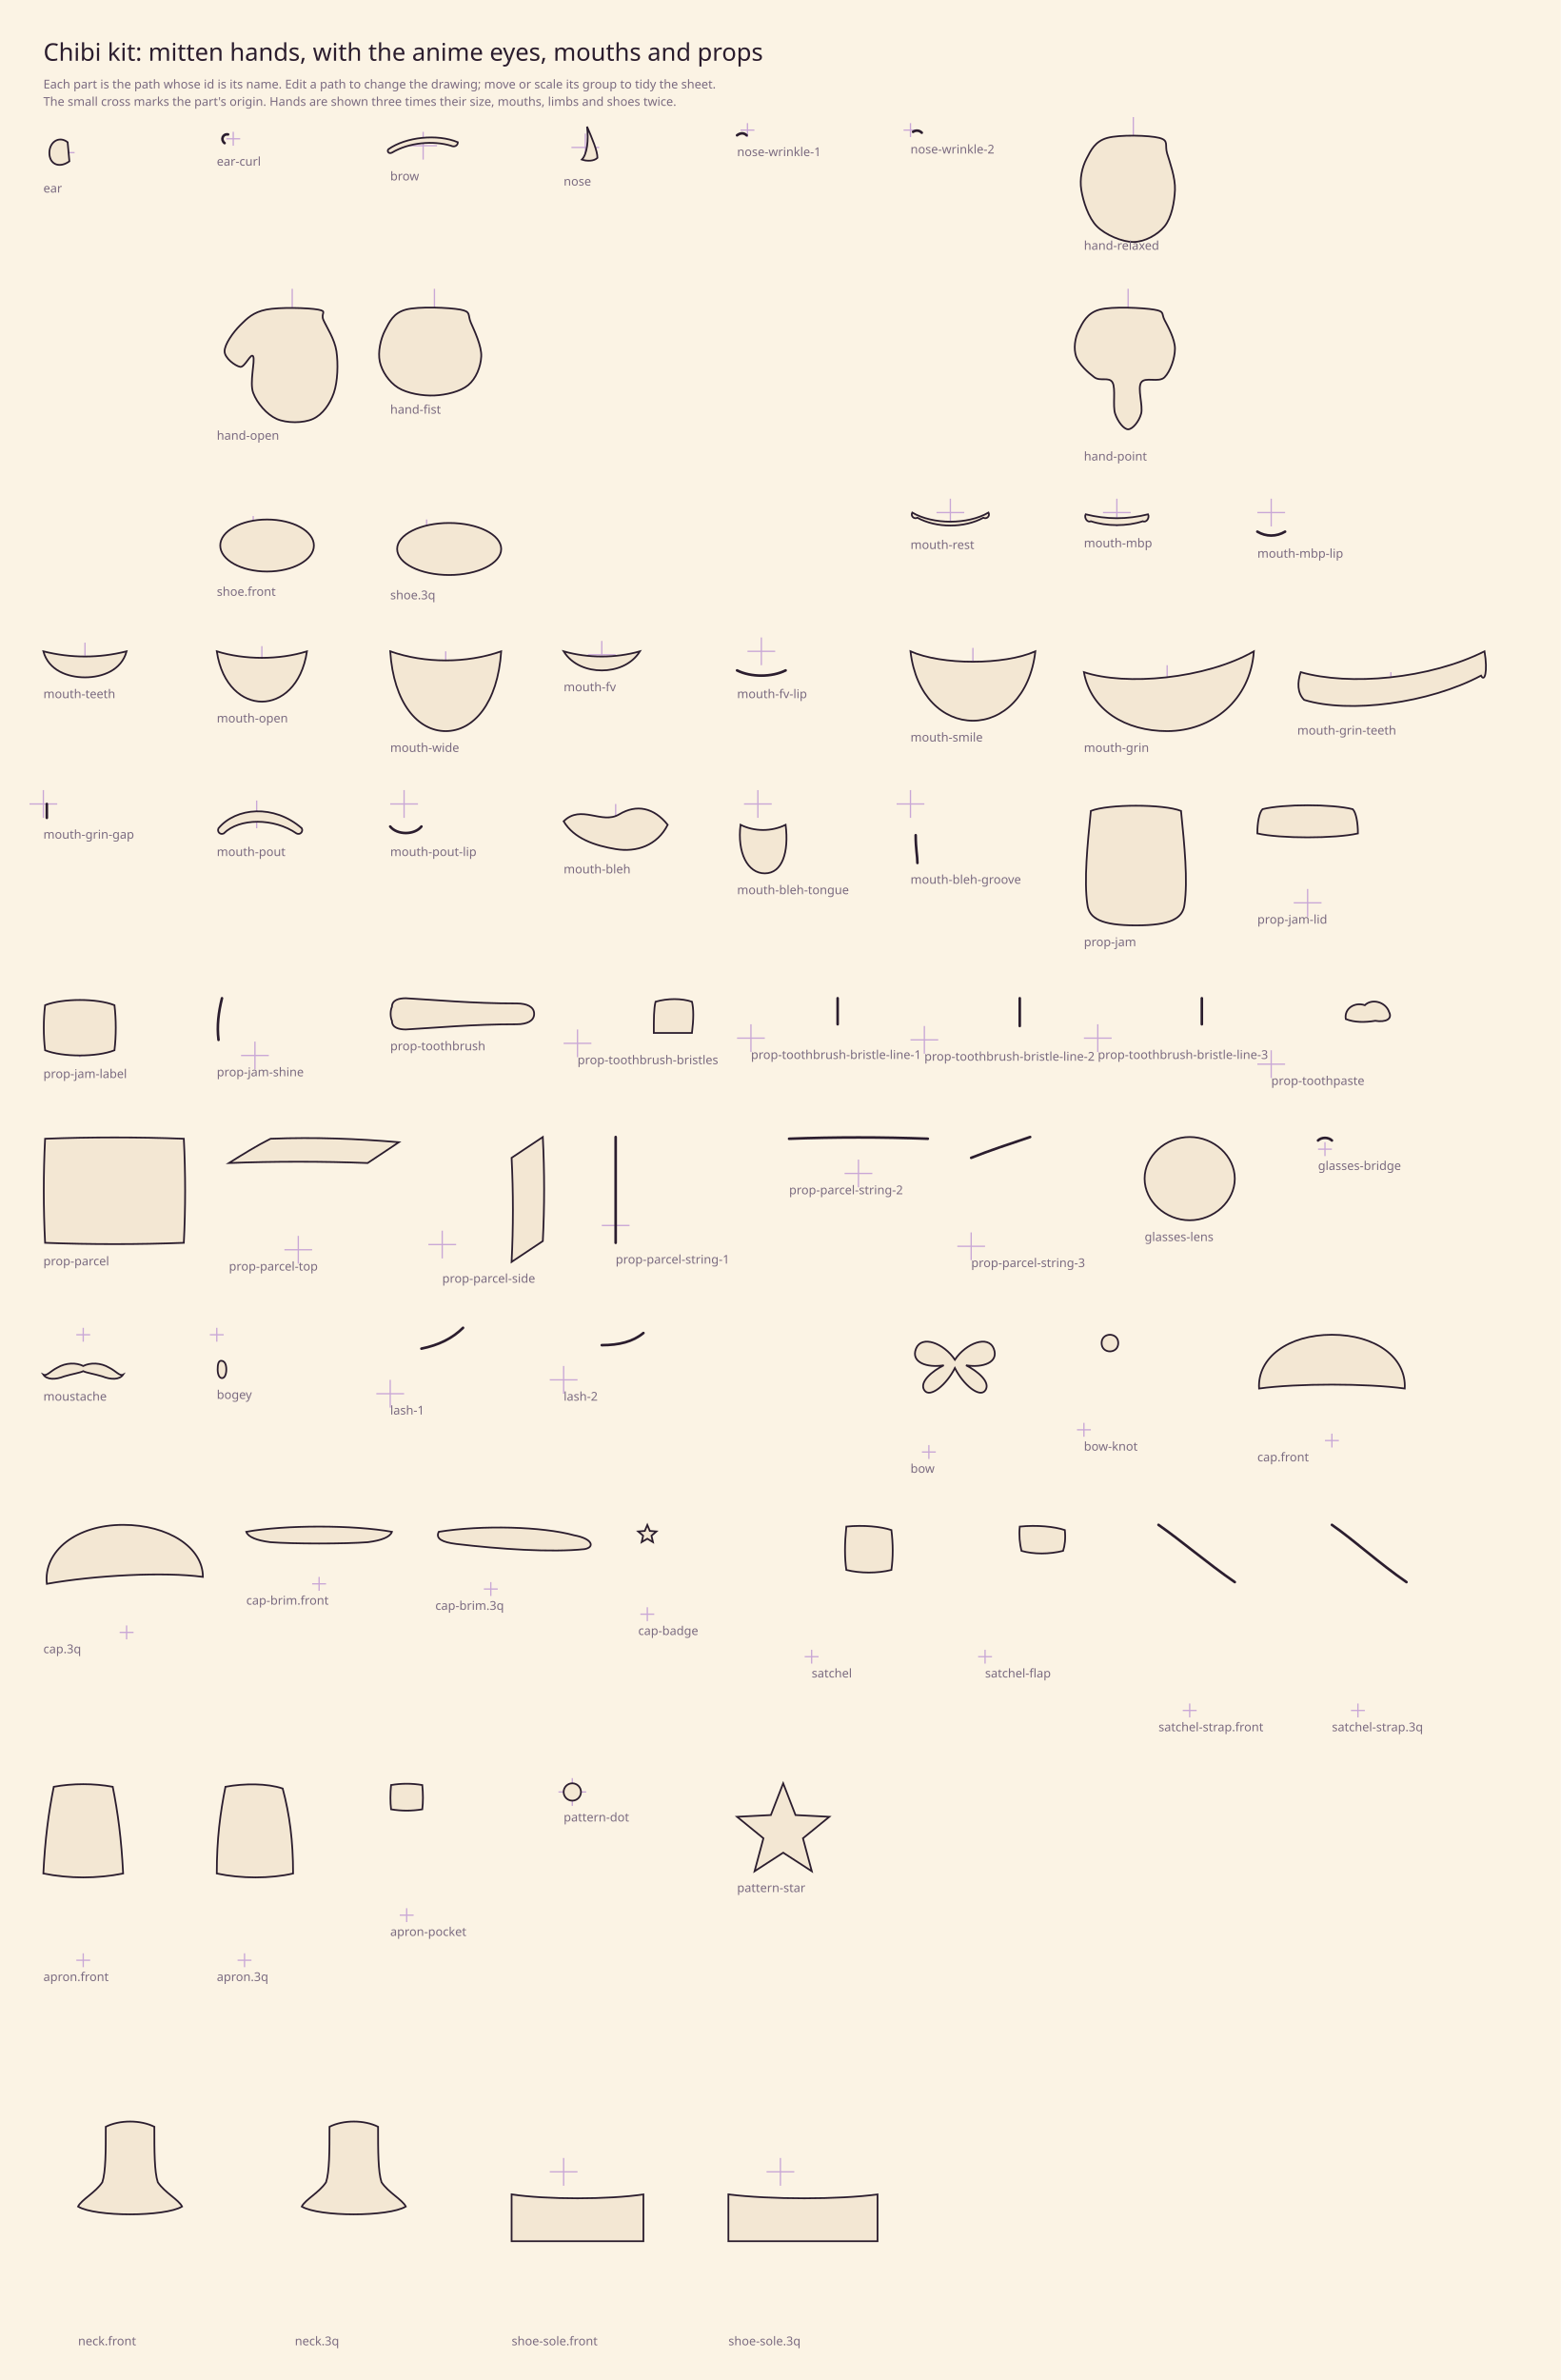
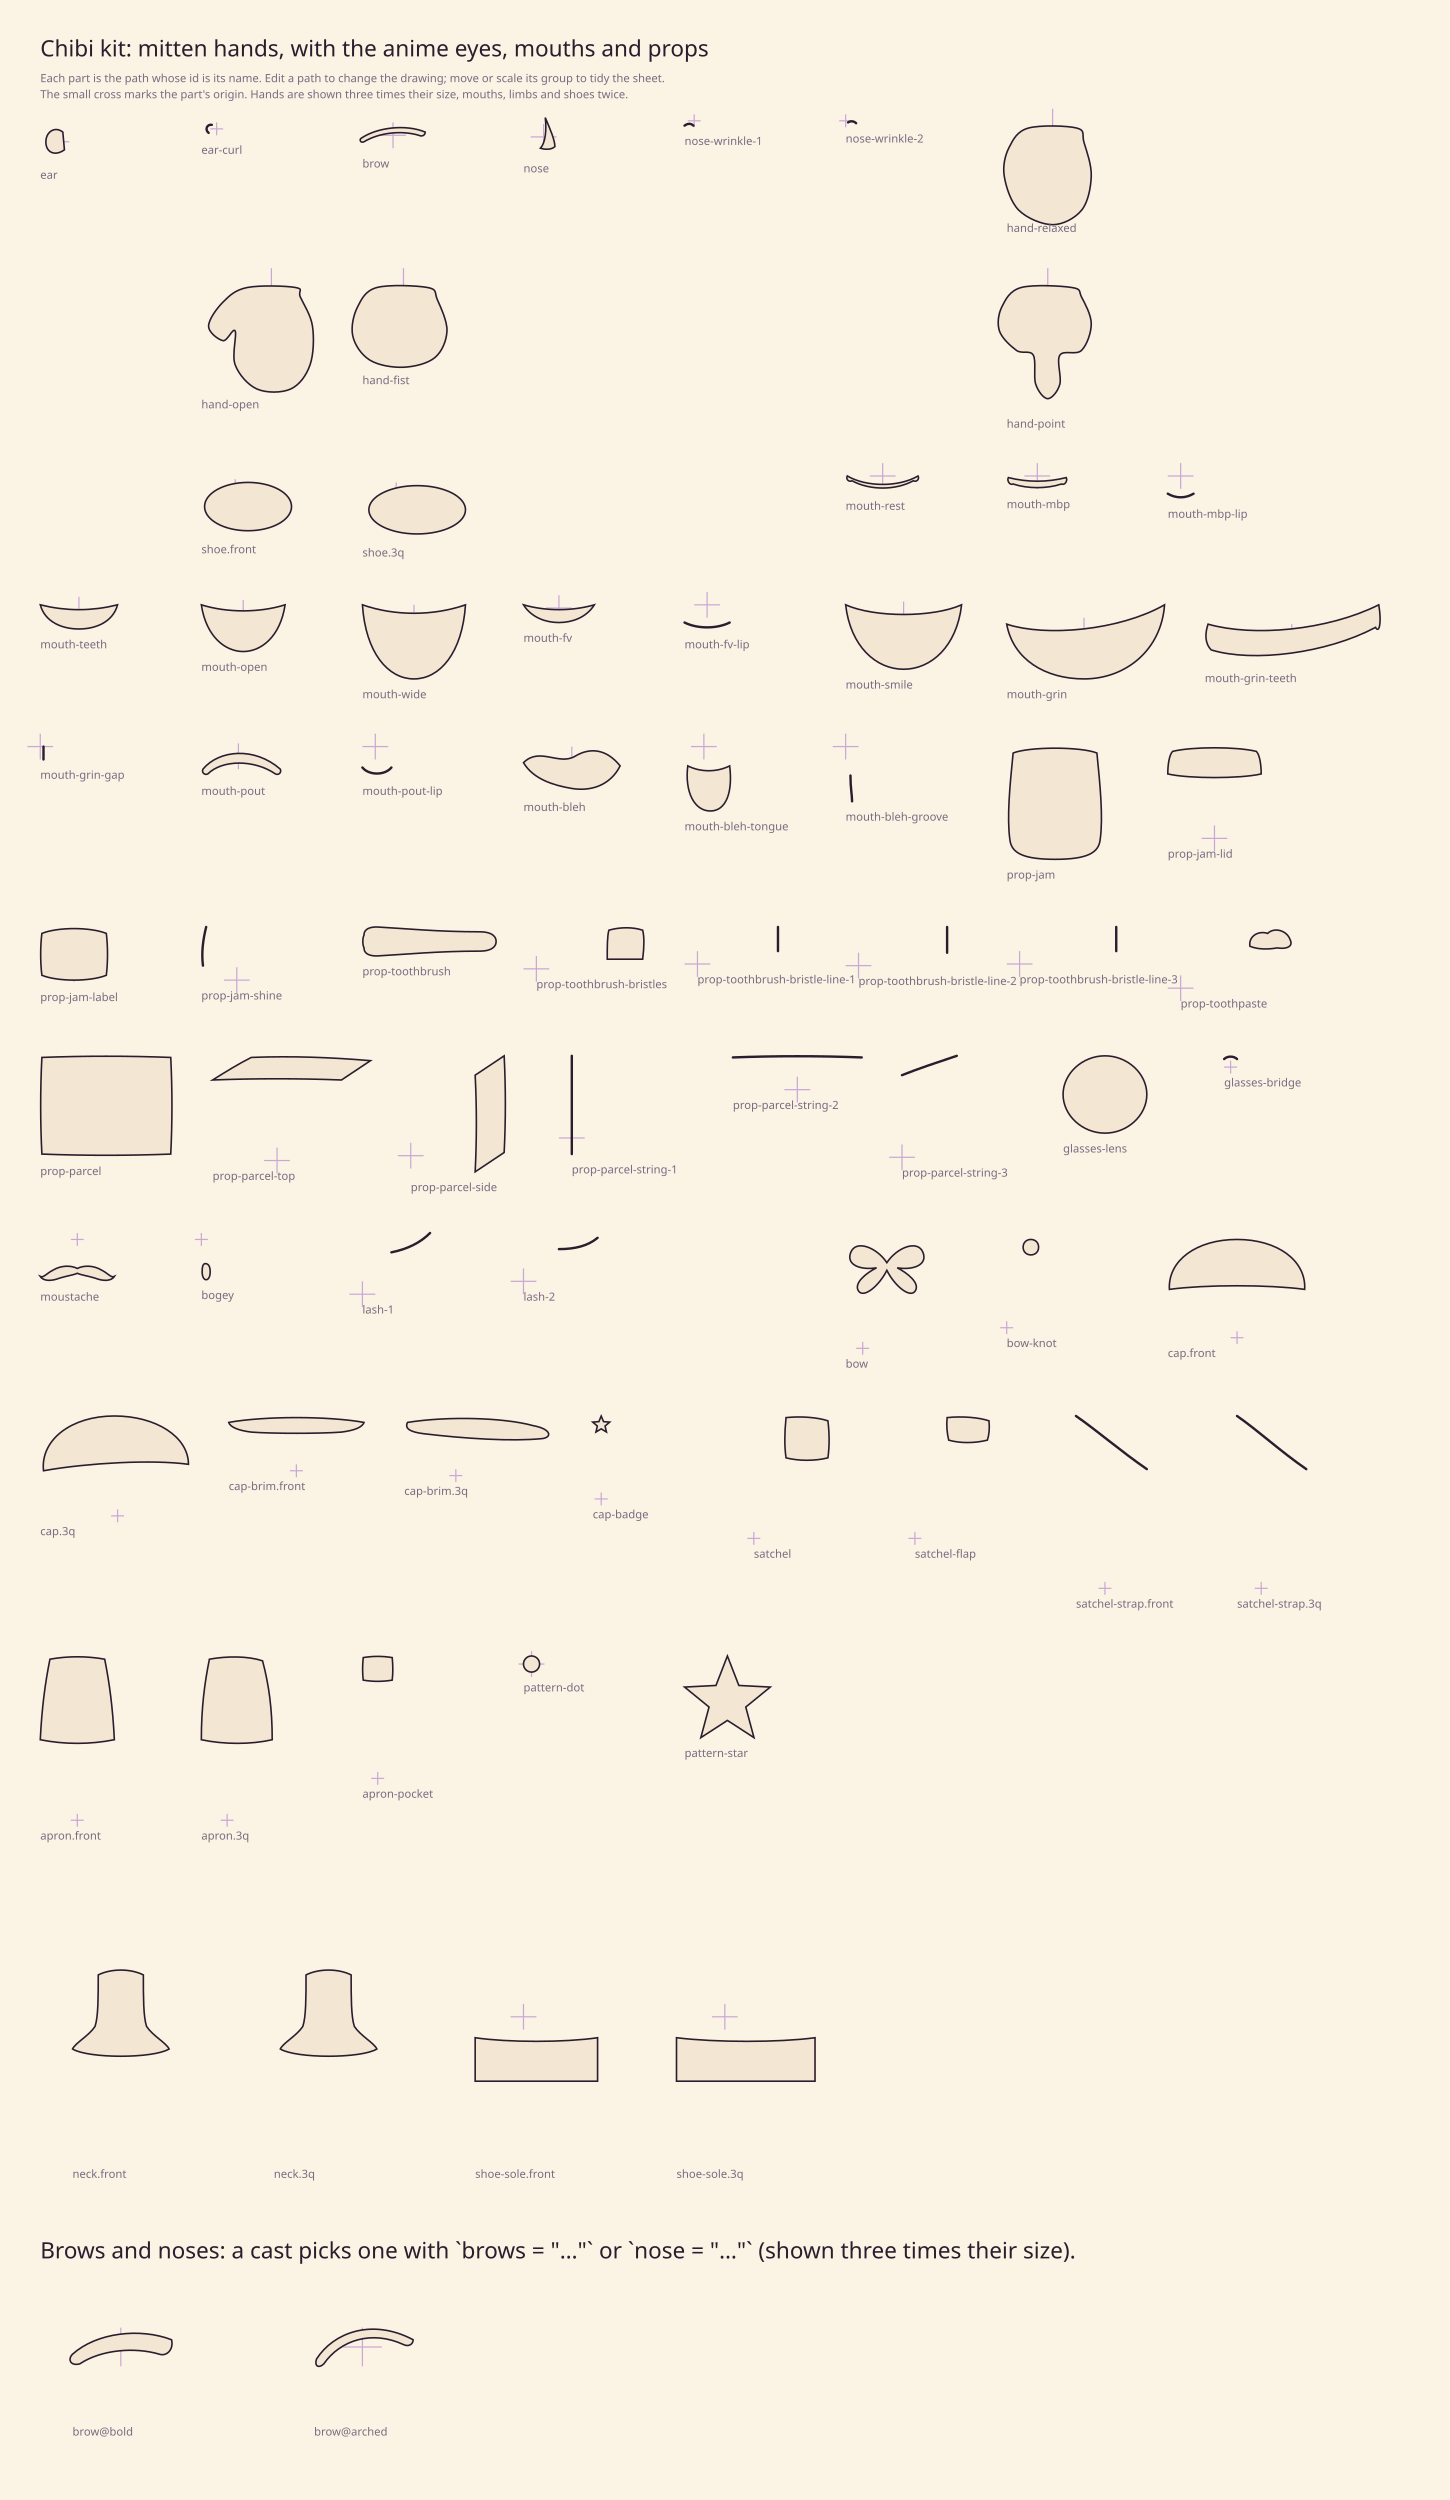
- <svg xmlns="http://www.w3.org/2000/svg" width="1800" height="2744.2" viewBox="0 0 1800 2744.2">
+ <svg xmlns="http://www.w3.org/2000/svg" width="1800" height="3104.2" viewBox="0 0 1800 3104.2">
  <rect width="100%" height="100%" fill="#fbf3e4" />
  <text x="50" y="70" font-family="sans-serif" font-size="28" fill="#2b1d2e">Chibi kit: mitten hands, with the anime eyes, mouths and props</text>
  <text x="50" y="102" font-family="sans-serif" font-size="14" fill="#7a6a80">Each part is the path whose id is its name. Edit a path to change the drawing; move or scale its group to tidy the sheet.</text>
  <text x="50" y="122" font-family="sans-serif" font-size="14" fill="#7a6a80">The small cross marks the part's origin. Hands are shown three times their size, mouths, limbs and shoes twice.</text>
  <g transform="translate(78 176) scale(1)">
    <path d="M-8 0 H8 M0 -8 V8" stroke="#c9a7d6" stroke-width="1.5" vector-effect="non-scaling-stroke" />
    <path id="ear" d="M0 -12 C-10 -20 -22 -12 -21 2 C-20 14 -9 18 2 10 Z" fill="#f3e7d3" stroke="#2b1d2e" stroke-width="2" vector-effect="non-scaling-stroke" />
  </g>
  <text x="50" y="222" font-family="sans-serif" font-size="14" fill="#7a6a80">ear</text>
  <g transform="translate(269 160) scale(1)">
    <path d="M-8 0 H8 M0 -8 V8" stroke="#c9a7d6" stroke-width="1.5" vector-effect="non-scaling-stroke" />
    <path id="ear-curl" d="M-6 -5 C-12 -6 -15 1 -10 5" fill="none" stroke="#2b1d2e" stroke-width="3" stroke-linecap="round" vector-effect="non-scaling-stroke" />
  </g>
  <text x="250" y="191" font-family="sans-serif" font-size="14" fill="#7a6a80">ear-curl</text>
  <g transform="translate(488 168) scale(2)">
    <path d="M-8 0 H8 M0 -8 V8" stroke="#c9a7d6" stroke-width="1.5" vector-effect="non-scaling-stroke" />
    <path id="brow" d="M-20 2 C-10 -5 8 -7 20 -2 C20 0 18 1 16 0 C6 -3 -8 -2 -18 4 C-20 5 -21 3 -20 2 Z" fill="#f3e7d3" stroke="#2b1d2e" stroke-width="2" vector-effect="non-scaling-stroke" />
  </g>
  <text x="450" y="208" font-family="sans-serif" font-size="14" fill="#7a6a80">brow</text>
  <g transform="translate(675 170) scale(2)">
    <path d="M-8 0 H8 M0 -8 V8" stroke="#c9a7d6" stroke-width="1.5" vector-effect="non-scaling-stroke" />
    <path id="nose" d="M1 -12 C4 -5 7 2 7 6 C5 8 1 8 -2 7 C1 4 2 -4 1 -12 Z" fill="#f3e7d3" stroke="#2b1d2e" stroke-width="2" vector-effect="non-scaling-stroke" />
  </g>
  <text x="650" y="214" font-family="sans-serif" font-size="14" fill="#7a6a80">nose</text>
  <g transform="translate(862 150) scale(1)">
    <path d="M-8 0 H8 M0 -8 V8" stroke="#c9a7d6" stroke-width="1.5" vector-effect="non-scaling-stroke" />
    <path id="nose-wrinkle-1" d="M-12 6 C-8 3 -4 3 -1 6" fill="none" stroke="#2b1d2e" stroke-width="3" stroke-linecap="round" vector-effect="non-scaling-stroke" />
  </g>
  <text x="850" y="180" font-family="sans-serif" font-size="14" fill="#7a6a80">nose-wrinkle-1</text>
  <g transform="translate(1050 150) scale(1)">
    <path d="M-8 0 H8 M0 -8 V8" stroke="#c9a7d6" stroke-width="1.5" vector-effect="non-scaling-stroke" />
    <path id="nose-wrinkle-2" d="M3 2 C6 0 10 0 13 3" fill="none" stroke="#2b1d2e" stroke-width="3" stroke-linecap="round" vector-effect="non-scaling-stroke" />
  </g>
  <text x="1050" y="177" font-family="sans-serif" font-size="14" fill="#7a6a80">nose-wrinkle-2</text>
  <g transform="translate(1307 159) scale(3)">
    <path d="M-8 0 H8 M0 -8 V8" stroke="#c9a7d6" stroke-width="1.5" vector-effect="non-scaling-stroke" />
    <path id="hand-relaxed" d="M-10 0 C-14.7 1.3 -16.3 4.7 -18 8 C-19.7 11.3 -20.7 15.7 -20 20 C-19.3 24.3 -17.3 30.7 -14 34 C-10.7 37.3 -4.3 40 0 40 C4.3 40 9.3 37.3 12 34 C14.7 30.7 15.8 24.7 16 20 C16.2 15.3 14 9.3 13 6 C12 2.7 13.8 1 10 0 C6.2 -1 -5.3 -1.3 -10 0 Z" fill="#f3e7d3" stroke="#2b1d2e" stroke-width="2" vector-effect="non-scaling-stroke" />
  </g>
  <text x="1250" y="288" font-family="sans-serif" font-size="14" fill="#7a6a80">hand-relaxed</text>
  <g transform="translate(337 357) scale(3)">
    <path d="M-8 0 H8 M0 -8 V8" stroke="#c9a7d6" stroke-width="1.5" vector-effect="non-scaling-stroke" />
    <path id="hand-open" d="M-10 0 C-15 1 -17.3 3.3 -20 6 C-22.7 8.7 -26 13.3 -26 16 C-26 18.7 -21.8 21.7 -20 22 C-18.2 22.3 -15.8 16.3 -15 18 C-14.2 19.7 -16.5 28 -15 32 C-13.5 36 -9.8 40.3 -6 42 C-2.2 43.7 4.3 43.7 8 42 C11.7 40.3 14.5 36.3 16 32 C17.5 27.7 17.7 20.7 17 16 C16.3 11.3 13.2 6.7 12 4 C10.8 1.3 13.7 0.7 10 0 C6.3 -0.7 -5 -1 -10 0 Z" fill="#f3e7d3" stroke="#2b1d2e" stroke-width="2" vector-effect="non-scaling-stroke" />
  </g>
  <text x="250" y="507" font-family="sans-serif" font-size="14" fill="#7a6a80">hand-open</text>
  <g transform="translate(501 357) scale(3)">
    <path d="M-8 0 H8 M0 -8 V8" stroke="#c9a7d6" stroke-width="1.5" vector-effect="non-scaling-stroke" />
    <path id="hand-fist" d="M-11 0 C-15.8 1.3 -17.3 4.7 -19 8 C-20.7 11.3 -21.8 16.3 -21 20 C-20.2 23.7 -17.5 27.8 -14 30 C-10.5 32.2 -4.5 33.2 0 33 C4.5 32.8 10 31.5 13 29 C16 26.5 17.8 22 18 18 C18.2 14 15.3 8 14 5 C12.7 2 14.2 0.8 10 0 C5.8 -0.8 -6.2 -1.3 -11 0 Z" fill="#f3e7d3" stroke="#2b1d2e" stroke-width="2" vector-effect="non-scaling-stroke" />
  </g>
  <text x="450" y="477" font-family="sans-serif" font-size="14" fill="#7a6a80">hand-fist</text>
  <g transform="translate(1301 357) scale(3)">
    <path d="M-8 0 H8 M0 -8 V8" stroke="#c9a7d6" stroke-width="1.5" vector-effect="non-scaling-stroke" />
    <path id="hand-point" d="M-11 0 C-15.8 1.3 -17.5 5 -19 8 C-20.5 11 -21 15 -20 18 C-19 21 -15.3 24.3 -13 26 C-10.7 27.7 -7.3 25.7 -6 28 C-4.7 30.3 -6 37 -5 40 C-4 43 -1.7 46 0 46 C1.7 46 4.2 43 5 40 C5.8 37 3.5 30.3 5 28 C6.5 25.7 11.8 28.2 14 26 C16.2 23.8 18 18.7 18 15 C18 11.3 15.3 6.5 14 4 C12.7 1.5 14.2 0.7 10 0 C5.8 -0.7 -6.2 -1.3 -11 0 Z" fill="#f3e7d3" stroke="#2b1d2e" stroke-width="2" vector-effect="non-scaling-stroke" />
  </g>
  <text x="1250" y="531" font-family="sans-serif" font-size="14" fill="#7a6a80">hand-point</text>
  <g transform="translate(292 611) scale(2)">
    <path d="M-8 0 H8 M0 -8 V8" stroke="#c9a7d6" stroke-width="1.5" vector-effect="non-scaling-stroke" />
    <path id="shoe.front" d="M35 9 C35 17.3 22.9 24 8 24 C-6.9 24 -19 17.3 -19 9 C-19 0.7 -6.9 -6 8 -6 C22.9 -6 35 0.7 35 9 Z" fill="#f3e7d3" stroke="#2b1d2e" stroke-width="2" vector-effect="non-scaling-stroke" />
  </g>
  <text x="250" y="687" font-family="sans-serif" font-size="14" fill="#7a6a80">shoe.front</text>
  <g transform="translate(492 615) scale(2)">
    <path d="M-8 0 H8 M0 -8 V8" stroke="#c9a7d6" stroke-width="1.5" vector-effect="non-scaling-stroke" />
    <path id="shoe.3q" d="M43 9 C43 17.3 29.6 24 13 24 C-3.6 24 -17 17.3 -17 9 C-17 0.7 -3.6 -6 13 -6 C29.6 -6 43 0.7 43 9 Z" fill="#f3e7d3" stroke="#2b1d2e" stroke-width="2" vector-effect="non-scaling-stroke" />
  </g>
  <text x="450" y="691" font-family="sans-serif" font-size="14" fill="#7a6a80">shoe.3q</text>
  <g transform="translate(1096 591) scale(2)">
    <path d="M-8 0 H8 M0 -8 V8" stroke="#c9a7d6" stroke-width="1.5" vector-effect="non-scaling-stroke" />
    <path id="mouth-rest" d="M-22 0 C-10 7 10 7 22 0 C23 2 21 4 19 3 C8 9 -8 9 -19 3 C-21 4 -23 2 -22 0 Z" fill="#f3e7d3" stroke="#2b1d2e" stroke-width="2" vector-effect="non-scaling-stroke" />
  </g>
  <text x="1050" y="633" font-family="sans-serif" font-size="14" fill="#7a6a80">mouth-rest</text>
  <g transform="translate(1288 591) scale(2)">
    <path d="M-8 0 H8 M0 -8 V8" stroke="#c9a7d6" stroke-width="1.5" vector-effect="non-scaling-stroke" />
    <path id="mouth-mbp" d="M-18 1 C-6 4 6 4 18 1 C19 3 17 6 15 5 C6 8 -6 8 -15 5 C-17 6 -19 3 -18 1 Z" fill="#f3e7d3" stroke="#2b1d2e" stroke-width="2" vector-effect="non-scaling-stroke" />
  </g>
  <text x="1250" y="631" font-family="sans-serif" font-size="14" fill="#7a6a80">mouth-mbp</text>
  <g transform="translate(1466 591) scale(2)">
    <path d="M-8 0 H8 M0 -8 V8" stroke="#c9a7d6" stroke-width="1.5" vector-effect="non-scaling-stroke" />
    <path id="mouth-mbp-lip" d="M-8 11 C-3 14 3 14 8 11" fill="none" stroke="#2b1d2e" stroke-width="3" stroke-linecap="round" vector-effect="non-scaling-stroke" />
  </g>
  <text x="1450" y="643" font-family="sans-serif" font-size="14" fill="#7a6a80">mouth-mbp-lip</text>
  <g transform="translate(98 757) scale(2)">
    <path d="M-8 0 H8 M0 -8 V8" stroke="#c9a7d6" stroke-width="1.5" vector-effect="non-scaling-stroke" />
    <path id="mouth-teeth" d="M-24 -3 C-8 1 8 1 24 -3 C21 8 10 12 0 12 C-10 12 -21 8 -24 -3 Z" fill="#f3e7d3" stroke="#2b1d2e" stroke-width="2" vector-effect="non-scaling-stroke" />
  </g>
  <text x="50" y="805" font-family="sans-serif" font-size="14" fill="#7a6a80">mouth-teeth</text>
  <g transform="translate(302 761) scale(2)">
    <path d="M-8 0 H8 M0 -8 V8" stroke="#c9a7d6" stroke-width="1.5" vector-effect="non-scaling-stroke" />
    <path id="mouth-open" d="M-26 -5 C-10 0 10 0 26 -5 C23 15 11 24 0 24 C-11 24 -23 15 -26 -5 Z" fill="#f3e7d3" stroke="#2b1d2e" stroke-width="2" vector-effect="non-scaling-stroke" />
  </g>
  <text x="250" y="833" font-family="sans-serif" font-size="14" fill="#7a6a80">mouth-open</text>
  <g transform="translate(514 767) scale(2)">
    <path d="M-8 0 H8 M0 -8 V8" stroke="#c9a7d6" stroke-width="1.5" vector-effect="non-scaling-stroke" />
    <path id="mouth-wide" d="M-32 -8 C-12 -1 12 -1 32 -8 C30 22 16 38 0 38 C-16 38 -30 22 -32 -8 Z" fill="#f3e7d3" stroke="#2b1d2e" stroke-width="2" vector-effect="non-scaling-stroke" />
  </g>
  <text x="450" y="867" font-family="sans-serif" font-size="14" fill="#7a6a80">mouth-wide</text>
  <g transform="translate(694 755) scale(2)">
    <path d="M-8 0 H8 M0 -8 V8" stroke="#c9a7d6" stroke-width="1.5" vector-effect="non-scaling-stroke" />
    <path id="mouth-fv" d="M-22 -2 C-8 2 8 2 22 -2 C17 6 8 9 0 9 C-8 9 -17 6 -22 -2 Z" fill="#f3e7d3" stroke="#2b1d2e" stroke-width="2" vector-effect="non-scaling-stroke" />
  </g>
  <text x="650" y="797" font-family="sans-serif" font-size="14" fill="#7a6a80">mouth-fv</text>
  <g transform="translate(878 751) scale(2)">
    <path d="M-8 0 H8 M0 -8 V8" stroke="#c9a7d6" stroke-width="1.5" vector-effect="non-scaling-stroke" />
    <path id="mouth-fv-lip" d="M-14 11 C-6 15 6 15 14 11" fill="none" stroke="#2b1d2e" stroke-width="3" stroke-linecap="round" vector-effect="non-scaling-stroke" />
  </g>
  <text x="850" y="805" font-family="sans-serif" font-size="14" fill="#7a6a80">mouth-fv-lip</text>
  <g transform="translate(1122 763) scale(2)">
    <path d="M-8 0 H8 M0 -8 V8" stroke="#c9a7d6" stroke-width="1.5" vector-effect="non-scaling-stroke" />
    <path id="mouth-smile" d="M-36 -6 C-18 2 18 2 36 -6 C33 20 17 34 0 34 C-17 34 -33 20 -36 -6 Z" fill="#f3e7d3" stroke="#2b1d2e" stroke-width="2" vector-effect="non-scaling-stroke" />
  </g>
  <text x="1050" y="855" font-family="sans-serif" font-size="14" fill="#7a6a80">mouth-smile</text>
  <g transform="translate(1346 783) scale(2)">
    <path d="M-8 0 H8 M0 -8 V8" stroke="#c9a7d6" stroke-width="1.5" vector-effect="non-scaling-stroke" />
    <path id="mouth-grin" d="M-48 -4 C-24 4 22 0 50 -16 C48 12 26 30 0 30 C-24 30 -44 18 -48 -4 Z" fill="#f3e7d3" stroke="#2b1d2e" stroke-width="2" vector-effect="non-scaling-stroke" />
  </g>
  <text x="1250" y="867" font-family="sans-serif" font-size="14" fill="#7a6a80">mouth-grin</text>
  <g transform="translate(1604 791) scale(2)">
    <path d="M-8 0 H8 M0 -8 V8" stroke="#c9a7d6" stroke-width="1.5" vector-effect="non-scaling-stroke" />
    <path id="mouth-grin-teeth" d="M-52 -8 C-24 0 22 -4 54 -20 C56 -8 54 -2 52 -6 C22 10 -24 16 -50 8 C-54 4 -54 -2 -52 -8 Z" fill="#f3e7d3" stroke="#2b1d2e" stroke-width="2" vector-effect="non-scaling-stroke" />
  </g>
  <text x="1496" y="847" font-family="sans-serif" font-size="14" fill="#7a6a80">mouth-grin-teeth</text>
  <g transform="translate(50 927) scale(2)">
    <path d="M-8 0 H8 M0 -8 V8" stroke="#c9a7d6" stroke-width="1.5" vector-effect="non-scaling-stroke" />
    <path id="mouth-grin-gap" d="M2 0 C2 3 2 6 2 8" fill="none" stroke="#2b1d2e" stroke-width="3" stroke-linecap="round" vector-effect="non-scaling-stroke" />
  </g>
  <text x="50" y="967" font-family="sans-serif" font-size="14" fill="#7a6a80">mouth-grin-gap</text>
  <g transform="translate(296 939) scale(2)">
    <path d="M-8 0 H8 M0 -8 V8" stroke="#c9a7d6" stroke-width="1.5" vector-effect="non-scaling-stroke" />
    <path id="mouth-pout" d="M-22 8 C-12 -4 10 -6 26 8 C27 10 25 12 23 11 C10 2 -10 2 -19 11 C-21 12 -23 10 -22 8 Z" fill="#f3e7d3" stroke="#2b1d2e" stroke-width="2" vector-effect="non-scaling-stroke" />
  </g>
  <text x="250" y="987" font-family="sans-serif" font-size="14" fill="#7a6a80">mouth-pout</text>
  <g transform="translate(466 927) scale(2)">
    <path d="M-8 0 H8 M0 -8 V8" stroke="#c9a7d6" stroke-width="1.5" vector-effect="non-scaling-stroke" />
    <path id="mouth-pout-lip" d="M-8 13 C-4 18 6 18 10 13" fill="none" stroke="#2b1d2e" stroke-width="3" stroke-linecap="round" vector-effect="non-scaling-stroke" />
  </g>
  <text x="450" y="987" font-family="sans-serif" font-size="14" fill="#7a6a80">mouth-pout-lip</text>
  <g transform="translate(710 943) scale(2)">
    <path d="M-8 0 H8 M0 -8 V8" stroke="#c9a7d6" stroke-width="1.5" vector-effect="non-scaling-stroke" />
    <path id="mouth-bleh" d="M-30 2 C-20 -8 -8 4 2 -2 C12 -8 22 -6 30 4 C24 16 12 20 0 18 C-12 16 -24 12 -30 2 Z" fill="#f3e7d3" stroke="#2b1d2e" stroke-width="2" vector-effect="non-scaling-stroke" />
  </g>
  <text x="650" y="1007" font-family="sans-serif" font-size="14" fill="#7a6a80">mouth-bleh</text>
  <g transform="translate(874 927) scale(2)">
    <path d="M-8 0 H8 M0 -8 V8" stroke="#c9a7d6" stroke-width="1.5" vector-effect="non-scaling-stroke" />
    <path id="mouth-bleh-tongue" d="M-10 12 C-12 28 -6 40 4 40 C14 40 18 28 16 12 C8 16 -2 16 -10 12 Z" fill="#f3e7d3" stroke="#2b1d2e" stroke-width="2" vector-effect="non-scaling-stroke" />
  </g>
  <text x="850" y="1031" font-family="sans-serif" font-size="14" fill="#7a6a80">mouth-bleh-tongue</text>
  <g transform="translate(1050 927) scale(2)">
    <path d="M-8 0 H8 M0 -8 V8" stroke="#c9a7d6" stroke-width="1.5" vector-effect="non-scaling-stroke" />
    <path id="mouth-bleh-groove" d="M3 18 C3 26 4 30 4 34" fill="none" stroke="#2b1d2e" stroke-width="3" stroke-linecap="round" vector-effect="non-scaling-stroke" />
  </g>
  <text x="1050" y="1019" font-family="sans-serif" font-size="14" fill="#7a6a80">mouth-bleh-groove</text>
  <g transform="translate(1310 1015) scale(2)">
    <path d="M-8 0 H8 M0 -8 V8" stroke="#c9a7d6" stroke-width="1.5" vector-effect="non-scaling-stroke" />
    <path id="prop-jam" d="M-26 -40 C-28 -20 -30 0 -28 14 C-27 22 -20 26 0 26 C20 26 27 22 28 14 C30 0 28 -20 26 -40 C16 -44 -16 -44 -26 -40 Z" fill="#f3e7d3" stroke="#2b1d2e" stroke-width="2" vector-effect="non-scaling-stroke" />
  </g>
  <text x="1250" y="1091" font-family="sans-serif" font-size="14" fill="#7a6a80">prop-jam</text>
  <g transform="translate(1508 1041) scale(2)">
    <path d="M-8 0 H8 M0 -8 V8" stroke="#c9a7d6" stroke-width="1.5" vector-effect="non-scaling-stroke" />
    <path id="prop-jam-lid" d="M-29 -40 C-29 -46 -28 -52 -26 -54 C-14 -57 14 -57 26 -54 C28 -52 29 -46 29 -40 C16 -37 -16 -37 -29 -40 Z" fill="#f3e7d3" stroke="#2b1d2e" stroke-width="2" vector-effect="non-scaling-stroke" />
  </g>
  <text x="1450" y="1065" font-family="sans-serif" font-size="14" fill="#7a6a80">prop-jam-lid</text>
  <g transform="translate(92 1203) scale(2)">
    <path d="M-8 0 H8 M0 -8 V8" stroke="#c9a7d6" stroke-width="1.5" vector-effect="non-scaling-stroke" />
    <path id="prop-jam-label" d="M-20 -22 C-10 -26 10 -26 20 -22 C21 -14 21 -4 20 4 C10 8 -10 8 -20 4 C-21 -4 -21 -14 -20 -22 Z" fill="#f3e7d3" stroke="#2b1d2e" stroke-width="2" vector-effect="non-scaling-stroke" />
  </g>
  <text x="50" y="1243" font-family="sans-serif" font-size="14" fill="#7a6a80">prop-jam-label</text>
  <g transform="translate(294 1217) scale(2)">
    <path d="M-8 0 H8 M0 -8 V8" stroke="#c9a7d6" stroke-width="1.5" vector-effect="non-scaling-stroke" />
    <path id="prop-jam-shine" d="M-19 -33 C-21 -25 -22 -17 -21 -9" fill="none" stroke="#2b1d2e" stroke-width="3" stroke-linecap="round" vector-effect="non-scaling-stroke" />
  </g>
  <text x="250" y="1241" font-family="sans-serif" font-size="14" fill="#7a6a80">prop-jam-shine</text>
  <g transform="translate(484 1169) scale(2)">
    <path d="M-8 0 H8 M0 -8 V8" stroke="#c9a7d6" stroke-width="1.5" vector-effect="non-scaling-stroke" />
    <path id="prop-toothbrush" d="M-16 -4 C-16 -8 -12 -9 -8 -9 C10 -8 30 -6 56 -6 C62 -6 66 -4 66 0 C66 4 62 6 56 6 C30 6 10 8 -8 9 C-12 9 -16 8 -16 4 C-17 2 -17 -2 -16 -4 Z" fill="#f3e7d3" stroke="#2b1d2e" stroke-width="2" vector-effect="non-scaling-stroke" />
  </g>
  <text x="450" y="1211" font-family="sans-serif" font-size="14" fill="#7a6a80">prop-toothbrush</text>
  <g transform="translate(666 1203) scale(2)">
    <path d="M-8 0 H8 M0 -8 V8" stroke="#c9a7d6" stroke-width="1.5" vector-effect="non-scaling-stroke" />
    <path id="prop-toothbrush-bristles" d="M44 -6 C44 -14 44 -20 45 -24 C52 -26 60 -26 66 -24 C67 -20 67 -14 66 -6 C58 -6 52 -6 44 -6 Z" fill="#f3e7d3" stroke="#2b1d2e" stroke-width="2" vector-effect="non-scaling-stroke" />
  </g>
  <text x="666" y="1227" font-family="sans-serif" font-size="14" fill="#7a6a80">prop-toothbrush-bristles</text>
  <g transform="translate(866 1197) scale(2)">
    <path d="M-8 0 H8 M0 -8 V8" stroke="#c9a7d6" stroke-width="1.5" vector-effect="non-scaling-stroke" />
    <path id="prop-toothbrush-bristle-line-1" d="M50 -23 C50 -17 50 -12 50 -8" fill="none" stroke="#2b1d2e" stroke-width="3" stroke-linecap="round" vector-effect="non-scaling-stroke" />
  </g>
  <text x="866" y="1221" font-family="sans-serif" font-size="14" fill="#7a6a80">prop-toothbrush-bristle-line-1</text>
  <g transform="translate(1066 1199) scale(2)">
    <path d="M-8 0 H8 M0 -8 V8" stroke="#c9a7d6" stroke-width="1.5" vector-effect="non-scaling-stroke" />
    <path id="prop-toothbrush-bristle-line-2" d="M55 -24 C55 -18 55 -12 55 -8" fill="none" stroke="#2b1d2e" stroke-width="3" stroke-linecap="round" vector-effect="non-scaling-stroke" />
  </g>
  <text x="1066" y="1223" font-family="sans-serif" font-size="14" fill="#7a6a80">prop-toothbrush-bristle-line-2</text>
  <g transform="translate(1266 1197) scale(2)">
    <path d="M-8 0 H8 M0 -8 V8" stroke="#c9a7d6" stroke-width="1.5" vector-effect="non-scaling-stroke" />
    <path id="prop-toothbrush-bristle-line-3" d="M60 -23 C60 -17 60 -12 60 -8" fill="none" stroke="#2b1d2e" stroke-width="3" stroke-linecap="round" vector-effect="non-scaling-stroke" />
  </g>
  <text x="1266" y="1221" font-family="sans-serif" font-size="14" fill="#7a6a80">prop-toothbrush-bristle-line-3</text>
  <g transform="translate(1466 1227) scale(2)">
    <path d="M-8 0 H8 M0 -8 V8" stroke="#c9a7d6" stroke-width="1.5" vector-effect="non-scaling-stroke" />
    <path id="prop-toothpaste" d="M43 -26 C42 -32 48 -36 54 -34 C58 -38 66 -36 68 -30 C70 -26 66 -24 60 -25 C54 -24 48 -24 43 -26 Z" fill="#f3e7d3" stroke="#2b1d2e" stroke-width="2" vector-effect="non-scaling-stroke" />
  </g>
  <text x="1466" y="1251" font-family="sans-serif" font-size="14" fill="#7a6a80">prop-toothpaste</text>
  <g transform="translate(132 1413) scale(2)">
    <path d="M-8 0 H8 M0 -8 V8" stroke="#c9a7d6" stroke-width="1.5" vector-effect="non-scaling-stroke" />
    <path id="prop-parcel" d="M-40 -50 C-14 -51 14 -51 40 -50 C41 -30 41 -10 40 10 C14 11 -14 11 -40 10 C-41 -10 -41 -30 -40 -50 Z" fill="#f3e7d3" stroke="#2b1d2e" stroke-width="2" vector-effect="non-scaling-stroke" />
  </g>
  <text x="50" y="1459" font-family="sans-serif" font-size="14" fill="#7a6a80">prop-parcel</text>
  <g transform="translate(344 1441) scale(2)">
    <path d="M-8 0 H8 M0 -8 V8" stroke="#c9a7d6" stroke-width="1.5" vector-effect="non-scaling-stroke" />
    <path id="prop-parcel-top" d="M-40 -50 C-32 -55 -24 -60 -16 -64 C10 -65 34 -64 58 -62 C52 -58 46 -54 40 -50 C14 -51 -14 -51 -40 -50 Z" fill="#f3e7d3" stroke="#2b1d2e" stroke-width="2" vector-effect="non-scaling-stroke" />
  </g>
  <text x="264" y="1465" font-family="sans-serif" font-size="14" fill="#7a6a80">prop-parcel-top</text>
  <g transform="translate(510 1435) scale(2)">
    <path d="M-8 0 H8 M0 -8 V8" stroke="#c9a7d6" stroke-width="1.5" vector-effect="non-scaling-stroke" />
    <path id="prop-parcel-side" d="M40 -50 C46 -54 52 -58 58 -62 C59 -42 59 -22 58 -2 C52 2 46 6 40 10 C41 -10 41 -30 40 -50 Z" fill="#f3e7d3" stroke="#2b1d2e" stroke-width="2" vector-effect="non-scaling-stroke" />
  </g>
  <text x="510" y="1479" font-family="sans-serif" font-size="14" fill="#7a6a80">prop-parcel-side</text>
  <g transform="translate(710 1413) scale(2)">
    <path d="M-8 0 H8 M0 -8 V8" stroke="#c9a7d6" stroke-width="1.5" vector-effect="non-scaling-stroke" />
    <path id="prop-parcel-string-1" d="M0 -51 C0 -30 0 -10 0 10" fill="none" stroke="#2b1d2e" stroke-width="3" stroke-linecap="round" vector-effect="non-scaling-stroke" />
  </g>
  <text x="710" y="1457" font-family="sans-serif" font-size="14" fill="#7a6a80">prop-parcel-string-1</text>
  <g transform="translate(990 1353) scale(2)">
    <path d="M-8 0 H8 M0 -8 V8" stroke="#c9a7d6" stroke-width="1.5" vector-effect="non-scaling-stroke" />
    <path id="prop-parcel-string-2" d="M-40 -20 C-14 -21 14 -21 40 -20" fill="none" stroke="#2b1d2e" stroke-width="3" stroke-linecap="round" vector-effect="non-scaling-stroke" />
  </g>
  <text x="910" y="1377" font-family="sans-serif" font-size="14" fill="#7a6a80">prop-parcel-string-2</text>
  <g transform="translate(1120 1437) scale(2)">
    <path d="M-8 0 H8 M0 -8 V8" stroke="#c9a7d6" stroke-width="1.5" vector-effect="non-scaling-stroke" />
    <path id="prop-parcel-string-3" d="M0 -51 C10 -55 22 -59 34 -63" fill="none" stroke="#2b1d2e" stroke-width="3" stroke-linecap="round" vector-effect="non-scaling-stroke" />
  </g>
  <text x="1120" y="1461" font-family="sans-serif" font-size="14" fill="#7a6a80">prop-parcel-string-3</text>
  <g transform="translate(1372 1359) scale(2)">
    <path d="M-8 0 H8 M0 -8 V8" stroke="#c9a7d6" stroke-width="1.5" vector-effect="non-scaling-stroke" />
    <path id="glasses-lens" d="M26 0 C26 13 14 24 0 24 C-14 24 -26 13 -26 0 C-26 -13 -14 -24 0 -24 C14 -24 26 -13 26 0 Z" fill="#f3e7d3" stroke="#2b1d2e" stroke-width="2" vector-effect="non-scaling-stroke" />
  </g>
  <text x="1320" y="1431" font-family="sans-serif" font-size="14" fill="#7a6a80">glasses-lens</text>
  <g transform="translate(1528 1325) scale(1)">
    <path d="M-8 0 H8 M0 -8 V8" stroke="#c9a7d6" stroke-width="1.5" vector-effect="non-scaling-stroke" />
    <path id="glasses-bridge" d="M-8 -10 C-4 -14 4 -14 8 -10" fill="none" stroke="#2b1d2e" stroke-width="3" stroke-linecap="round" vector-effect="non-scaling-stroke" />
  </g>
  <text x="1520" y="1349" font-family="sans-serif" font-size="14" fill="#7a6a80">glasses-bridge</text>
  <g transform="translate(96 1539) scale(1)">
    <path d="M-8 0 H8 M0 -8 V8" stroke="#c9a7d6" stroke-width="1.5" vector-effect="non-scaling-stroke" />
    <path id="moustache" d="M0 36 C-8 32 -20 32 -30 38 C-38 42 -42 48 -46 46 C-42 52 -32 52 -22 48 C-12 45 -4 44 0 42 C4 44 12 45 22 48 C32 52 42 52 46 46 C42 48 38 42 30 38 C20 32 8 32 0 36 Z" fill="#f3e7d3" stroke="#2b1d2e" stroke-width="2" vector-effect="non-scaling-stroke" />
  </g>
  <text x="50" y="1615" font-family="sans-serif" font-size="14" fill="#7a6a80">moustache</text>
  <g transform="translate(250 1539) scale(1)">
    <path d="M-8 0 H8 M0 -8 V8" stroke="#c9a7d6" stroke-width="1.5" vector-effect="non-scaling-stroke" />
    <path id="bogey" d="M5 30 C9 30 11 34 11 40 C11 46 9 50 6 50 C3 50 1 46 1 40 C1 34 2 30 5 30 Z" fill="#f3e7d3" stroke="#2b1d2e" stroke-width="2" vector-effect="non-scaling-stroke" />
  </g>
  <text x="250" y="1613" font-family="sans-serif" font-size="14" fill="#7a6a80">bogey</text>
  <g transform="translate(450 1607) scale(2)">
    <path d="M-8 0 H8 M0 -8 V8" stroke="#c9a7d6" stroke-width="1.5" vector-effect="non-scaling-stroke" />
    <path id="lash-1" d="M18 -26 C28 -28 36 -32 42 -38" fill="none" stroke="#2b1d2e" stroke-width="3" stroke-linecap="round" vector-effect="non-scaling-stroke" />
  </g>
  <text x="450" y="1631" font-family="sans-serif" font-size="14" fill="#7a6a80">lash-1</text>
  <g transform="translate(650 1591) scale(2)">
    <path d="M-8 0 H8 M0 -8 V8" stroke="#c9a7d6" stroke-width="1.5" vector-effect="non-scaling-stroke" />
    <path id="lash-2" d="M22 -20 C32 -20 40 -22 46 -27" fill="none" stroke="#2b1d2e" stroke-width="3" stroke-linecap="round" vector-effect="non-scaling-stroke" />
  </g>
  <text x="650" y="1615" font-family="sans-serif" font-size="14" fill="#7a6a80">lash-2</text>
  <g transform="translate(1071.2 1674.2) scale(1)">
    <path d="M-8 0 H8 M0 -8 V8" stroke="#c9a7d6" stroke-width="1.5" vector-effect="non-scaling-stroke" />
    <path id="bow" d="M30 -106.4 C17.2 -125.6 -8.4 -135.2 -14.8 -119.2 C-21.2 -103.2 -2 -96.8 17.2 -100 C4.4 -93.6 -11.6 -80.8 -5.2 -71.2 C1.2 -61.6 20.4 -77.6 30 -96.8 C39.6 -77.6 58.8 -61.6 65.2 -71.2 C71.6 -80.8 55.6 -93.6 42.8 -100 C62 -96.8 81.2 -103.2 74.8 -119.2 C68.4 -135.2 42.8 -125.6 30 -106.4 Z" fill="#f3e7d3" stroke="#2b1d2e" stroke-width="2" vector-effect="non-scaling-stroke" />
  </g>
  <text x="1050" y="1698.2" font-family="sans-serif" font-size="14" fill="#7a6a80">bow</text>
  <g transform="translate(1250 1648.6) scale(1)">
    <path d="M-8 0 H8 M0 -8 V8" stroke="#c9a7d6" stroke-width="1.5" vector-effect="non-scaling-stroke" />
    <path id="bow-knot" d="M39.6 -100 C39.6 -93.6 34.8 -90.4 30 -90.4 C25.2 -90.4 20.4 -93.6 20.4 -100 C20.4 -106.4 25.2 -109.6 30 -109.6 C34.8 -109.6 39.6 -106.4 39.6 -100 Z" fill="#f3e7d3" stroke="#2b1d2e" stroke-width="2" vector-effect="non-scaling-stroke" />
  </g>
  <text x="1250" y="1672.6" font-family="sans-serif" font-size="14" fill="#7a6a80">bow-knot</text>
  <g transform="translate(1536 1661) scale(1)">
    <path d="M-8 0 H8 M0 -8 V8" stroke="#c9a7d6" stroke-width="1.5" vector-effect="non-scaling-stroke" />
    <path id="cap.front" d="M-84 -60 C-86 -96 -50 -122 0 -122 C50 -122 86 -96 84 -60 C40 -66 -40 -66 -84 -60 Z" fill="#f3e7d3" stroke="#2b1d2e" stroke-width="2" vector-effect="non-scaling-stroke" />
  </g>
  <text x="1450" y="1685" font-family="sans-serif" font-size="14" fill="#7a6a80">cap.front</text>
  <g transform="translate(146 1882.2) scale(1)">
    <path d="M-8 0 H8 M0 -8 V8" stroke="#c9a7d6" stroke-width="1.5" vector-effect="non-scaling-stroke" />
    <path id="cap.3q" d="M-92 -56 C-96 -94 -58 -124 -4 -124 C48 -124 88 -98 88 -64 C44 -70 -36 -66 -92 -56 Z" fill="#f3e7d3" stroke="#2b1d2e" stroke-width="2" vector-effect="non-scaling-stroke" />
  </g>
  <text x="50" y="1906.2" font-family="sans-serif" font-size="14" fill="#7a6a80">cap.3q</text>
  <g transform="translate(368 1826.2) scale(1)">
    <path d="M-8 0 H8 M0 -8 V8" stroke="#c9a7d6" stroke-width="1.5" vector-effect="non-scaling-stroke" />
    <path id="cap-brim.front" d="M-84 -60 C-40 -68 40 -68 84 -60 C82 -54 72 -50 56 -48 C30 -46 -30 -46 -56 -48 C-72 -50 -82 -54 -84 -60 Z" fill="#f3e7d3" stroke="#2b1d2e" stroke-width="2" vector-effect="non-scaling-stroke" />
  </g>
  <text x="284" y="1850.2" font-family="sans-serif" font-size="14" fill="#7a6a80">cap-brim.front</text>
  <g transform="translate(566 1832.2) scale(1)">
    <path d="M-8 0 H8 M0 -8 V8" stroke="#c9a7d6" stroke-width="1.5" vector-effect="non-scaling-stroke" />
    <path id="cap-brim.3q" d="M-60 -66 C-10 -74 60 -72 96 -62 C118 -58 120 -48 108 -46 C70 -42 10 -46 -40 -52 C-56 -54 -64 -58 -60 -66 Z" fill="#f3e7d3" stroke="#2b1d2e" stroke-width="2" vector-effect="non-scaling-stroke" />
  </g>
  <text x="502" y="1856.2" font-family="sans-serif" font-size="14" fill="#7a6a80">cap-brim.3q</text>
  <g transform="translate(746.5 1861.2) scale(1)">
    <path d="M-8 0 H8 M0 -8 V8" stroke="#c9a7d6" stroke-width="1.5" vector-effect="non-scaling-stroke" />
    <path id="cap-badge" d="M-0 -103 C1 -100.7 2 -98.4 2.9 -96 C5.4 -95.8 8 -95.6 10.5 -95.4 C8.6 -93.8 6.7 -92.1 4.8 -90.5 C5.3 -88 5.9 -85.6 6.5 -83.1 C4.3 -84.4 2.2 -85.7 -0 -87 C-2.2 -85.7 -4.3 -84.4 -6.5 -83.1 C-5.9 -85.6 -5.3 -88 -4.8 -90.5 C-6.7 -92.1 -8.6 -93.8 -10.5 -95.4 C-8 -95.6 -5.4 -95.8 -2.9 -96 C-2 -98.4 -1 -100.7 -0 -103 Z" fill="#f3e7d3" stroke="#2b1d2e" stroke-width="2" vector-effect="non-scaling-stroke" />
  </g>
  <text x="736" y="1885.2" font-family="sans-serif" font-size="14" fill="#7a6a80">cap-badge</text>
  <g transform="translate(936 1910.2) scale(1)">
    <path d="M-8 0 H8 M0 -8 V8" stroke="#c9a7d6" stroke-width="1.5" vector-effect="non-scaling-stroke" />
    <path id="satchel" d="M40 -150 C60 -152 80 -150 92 -146 C94 -130 94 -114 92 -100 C76 -96 56 -96 40 -100 C38 -114 38 -130 40 -150 Z" fill="#f3e7d3" stroke="#2b1d2e" stroke-width="2" vector-effect="non-scaling-stroke" />
  </g>
  <text x="936" y="1934.2" font-family="sans-serif" font-size="14" fill="#7a6a80">satchel</text>
  <g transform="translate(1136 1910.2) scale(1)">
    <path d="M-8 0 H8 M0 -8 V8" stroke="#c9a7d6" stroke-width="1.5" vector-effect="non-scaling-stroke" />
    <path id="satchel-flap" d="M40 -150 C60 -152 80 -150 92 -146 C93 -136 92 -128 90 -122 C74 -118 56 -118 42 -122 C40 -130 39 -140 40 -150 Z" fill="#f3e7d3" stroke="#2b1d2e" stroke-width="2" vector-effect="non-scaling-stroke" />
  </g>
  <text x="1136" y="1934.2" font-family="sans-serif" font-size="14" fill="#7a6a80">satchel-flap</text>
  <g transform="translate(1372 1972.2) scale(1)">
    <path d="M-8 0 H8 M0 -8 V8" stroke="#c9a7d6" stroke-width="1.5" vector-effect="non-scaling-stroke" />
    <path id="satchel-strap.front" d="M-36 -214 C-10 -196 20 -170 52 -148" fill="none" stroke="#2b1d2e" stroke-width="3" stroke-linecap="round" vector-effect="non-scaling-stroke" />
  </g>
  <text x="1336" y="1996.2" font-family="sans-serif" font-size="14" fill="#7a6a80">satchel-strap.front</text>
  <g transform="translate(1566 1972.2) scale(1)">
    <path d="M-8 0 H8 M0 -8 V8" stroke="#c9a7d6" stroke-width="1.5" vector-effect="non-scaling-stroke" />
    <path id="satchel-strap.3q" d="M-30 -214 C-4 -196 24 -170 56 -148" fill="none" stroke="#2b1d2e" stroke-width="3" stroke-linecap="round" vector-effect="non-scaling-stroke" />
  </g>
  <text x="1536" y="1996.2" font-family="sans-serif" font-size="14" fill="#7a6a80">satchel-strap.3q</text>
  <g transform="translate(96 2260.2) scale(1)">
    <path d="M-8 0 H8 M0 -8 V8" stroke="#c9a7d6" stroke-width="1.5" vector-effect="non-scaling-stroke" />
    <path id="apron.front" d="M-34 -200 C-12 -204 12 -204 34 -200 C40 -170 44 -140 46 -100 C16 -94 -16 -94 -46 -100 C-44 -140 -40 -170 -34 -200 Z" fill="#f3e7d3" stroke="#2b1d2e" stroke-width="2" vector-effect="non-scaling-stroke" />
  </g>
  <text x="50" y="2284.2" font-family="sans-serif" font-size="14" fill="#7a6a80">apron.front</text>
  <g transform="translate(282 2260.2) scale(1)">
    <path d="M-8 0 H8 M0 -8 V8" stroke="#c9a7d6" stroke-width="1.5" vector-effect="non-scaling-stroke" />
    <path id="apron.3q" d="M-22 -200 C0 -204 26 -204 44 -198 C52 -168 56 -138 56 -100 C30 -94 -4 -94 -32 -100 C-32 -140 -28 -170 -22 -200 Z" fill="#f3e7d3" stroke="#2b1d2e" stroke-width="2" vector-effect="non-scaling-stroke" />
  </g>
  <text x="250" y="2284.2" font-family="sans-serif" font-size="14" fill="#7a6a80">apron.3q</text>
  <g transform="translate(469 2208.2) scale(1)">
    <path d="M-8 0 H8 M0 -8 V8" stroke="#c9a7d6" stroke-width="1.5" vector-effect="non-scaling-stroke" />
    <path id="apron-pocket" d="M-18 -150 C-6 -152 6 -152 18 -150 C19 -140 19 -130 18 -122 C6 -120 -6 -120 -18 -122 C-19 -130 -19 -140 -18 -150 Z" fill="#f3e7d3" stroke="#2b1d2e" stroke-width="2" vector-effect="non-scaling-stroke" />
  </g>
  <text x="450" y="2232.2" font-family="sans-serif" font-size="14" fill="#7a6a80">apron-pocket</text>
  <g transform="translate(660 2066.2) scale(2)">
    <path d="M-8 0 H8 M0 -8 V8" stroke="#c9a7d6" stroke-width="1.5" vector-effect="non-scaling-stroke" />
    <path id="pattern-dot" d="M5 0 C5 2.761 2.761 5 0 5 C-2.761 5 -5 2.761 -5 0 C-5 -2.761 -2.761 -5 0 -5 C2.761 -5 5 -2.761 5 0 Z" fill="#f3e7d3" stroke="#2b1d2e" stroke-width="2" vector-effect="non-scaling-stroke" />
  </g>
  <text x="650" y="2100.2" font-family="sans-serif" font-size="14" fill="#7a6a80">pattern-dot</text>
  <g transform="translate(903.2 2112.2) scale(2)">
    <path d="M-8 0 H8 M0 -8 V8" stroke="#c9a7d6" stroke-width="1.5" vector-effect="non-scaling-stroke" />
    <path id="pattern-star" d="M-0 -28 C2.367 -21.9 4.733 -15.8 7.1 -9.7 C13.6 -9.367 20.1 -9.033 26.6 -8.7 C21.533 -4.567 16.467 -0.433 11.4 3.7 C13.1 10.033 14.8 16.367 16.5 22.7 C11 19.133 5.5 15.567 -0 12 C-5.5 15.567 -11 19.133 -16.5 22.7 C-14.8 16.367 -13.1 10.033 -11.4 3.7 C-16.467 -0.433 -21.533 -4.567 -26.6 -8.7 C-20.1 -9.033 -13.6 -9.367 -7.1 -9.7 C-4.733 -15.8 -2.367 -21.9 -0 -28 Z" fill="#f3e7d3" stroke="#2b1d2e" stroke-width="2" vector-effect="non-scaling-stroke" />
  </g>
  <text x="850" y="2181.6" font-family="sans-serif" font-size="14" fill="#7a6a80">pattern-star</text>
  <g transform="translate(150 2504.2) scale(2)">
    <path d="M-8 0 H8 M0 -8 V8" stroke="#c9a7d6" stroke-width="1.5" vector-effect="non-scaling-stroke" />
    <path id="neck.front" d="M-14 -26 C-14 -12 -14 0 -16 6 C-20 12 -28 16 -30 20 C-20 26 20 26 30 20 C28 16 20 12 16 6 C14 0 14 -12 14 -26 C6 -30 -6 -30 -14 -26 Z" fill="#f3e7d3" stroke="#2b1d2e" stroke-width="2" vector-effect="non-scaling-stroke" />
  </g>
  <text x="90" y="2704.2" font-family="sans-serif" font-size="14" fill="#7a6a80">neck.front</text>
  <g transform="translate(400 2504.2) scale(2)">
    <path d="M-8 0 H8 M0 -8 V8" stroke="#c9a7d6" stroke-width="1.5" vector-effect="non-scaling-stroke" />
    <path id="neck.3q" d="M-10 -26 C-10 -12 -10 0 -12 6 C-16 12 -24 16 -26 20 C-16 26 24 26 34 20 C32 16 24 12 20 6 C18 0 18 -12 18 -26 C10 -30 -2 -30 -10 -26 Z" fill="#f3e7d3" stroke="#2b1d2e" stroke-width="2" vector-effect="non-scaling-stroke" />
  </g>
  <text x="340" y="2704.2" font-family="sans-serif" font-size="14" fill="#7a6a80">neck.3q</text>
  <g transform="translate(650 2504.2) scale(2)">
    <path d="M-8 0 H8 M0 -8 V8" stroke="#c9a7d6" stroke-width="1.5" vector-effect="non-scaling-stroke" />
    <path id="shoe-sole.front" d="M-30 13 C-10 16 26 16 46 13 L46 40 L-30 40 Z" fill="#f3e7d3" stroke="#2b1d2e" stroke-width="2" vector-effect="non-scaling-stroke" />
  </g>
  <text x="590" y="2704.2" font-family="sans-serif" font-size="14" fill="#7a6a80">shoe-sole.front</text>
  <g transform="translate(900 2504.2) scale(2)">
    <path d="M-8 0 H8 M0 -8 V8" stroke="#c9a7d6" stroke-width="1.5" vector-effect="non-scaling-stroke" />
    <path id="shoe-sole.3q" d="M-30 13 C-6 16 34 16 56 13 L56 40 L-30 40 Z" fill="#f3e7d3" stroke="#2b1d2e" stroke-width="2" vector-effect="non-scaling-stroke" />
  </g>
  <text x="840" y="2704.2" font-family="sans-serif" font-size="14" fill="#7a6a80">shoe-sole.3q</text>
+   <g id="variants" data-from="2744.2" transform="translate(0 2764.2)">
+     <text x="50" y="40" font-family="sans-serif" font-size="28" fill="#2b1d2e">Brows and noses: a cast picks one with `brows = "…"` or `nose = "…"` (shown three times their size).</text>
+     <g transform="translate(150 150) scale(3)">
+       <path d="M-8 0 H8 M0 -8 V8" stroke="#c9a7d6" stroke-width="1.5" vector-effect="non-scaling-stroke" />
+       <path id="brow@bold" d="M-20 3 C-10 -6 8 -8 21 -3 C22 1 19 4 16 3 C6 0 -8 1 -17 7 C-21 8 -22 5 -20 3 Z" fill="#f3e7d3" stroke="#2b1d2e" stroke-width="2" vector-effect="non-scaling-stroke" />
+     </g>
+     <text x="90" y="260" font-family="sans-serif" font-size="14" fill="#7a6a80">brow@bold</text>
+     <g transform="translate(450 150) scale(3)">
+       <path d="M-8 0 H8 M0 -8 V8" stroke="#c9a7d6" stroke-width="1.5" vector-effect="non-scaling-stroke" />
+       <path id="brow@arched" d="M-19 5 C-12 -6 4 -12 21 -3 C21 -1 19 0 17 -1 C4 -7 -9 -3 -16 7 C-18 9 -20 8 -19 5 Z" fill="#f3e7d3" stroke="#2b1d2e" stroke-width="2" vector-effect="non-scaling-stroke" />
+     </g>
+     <text x="390" y="260" font-family="sans-serif" font-size="14" fill="#7a6a80">brow@arched</text>
+   </g>
</svg>
